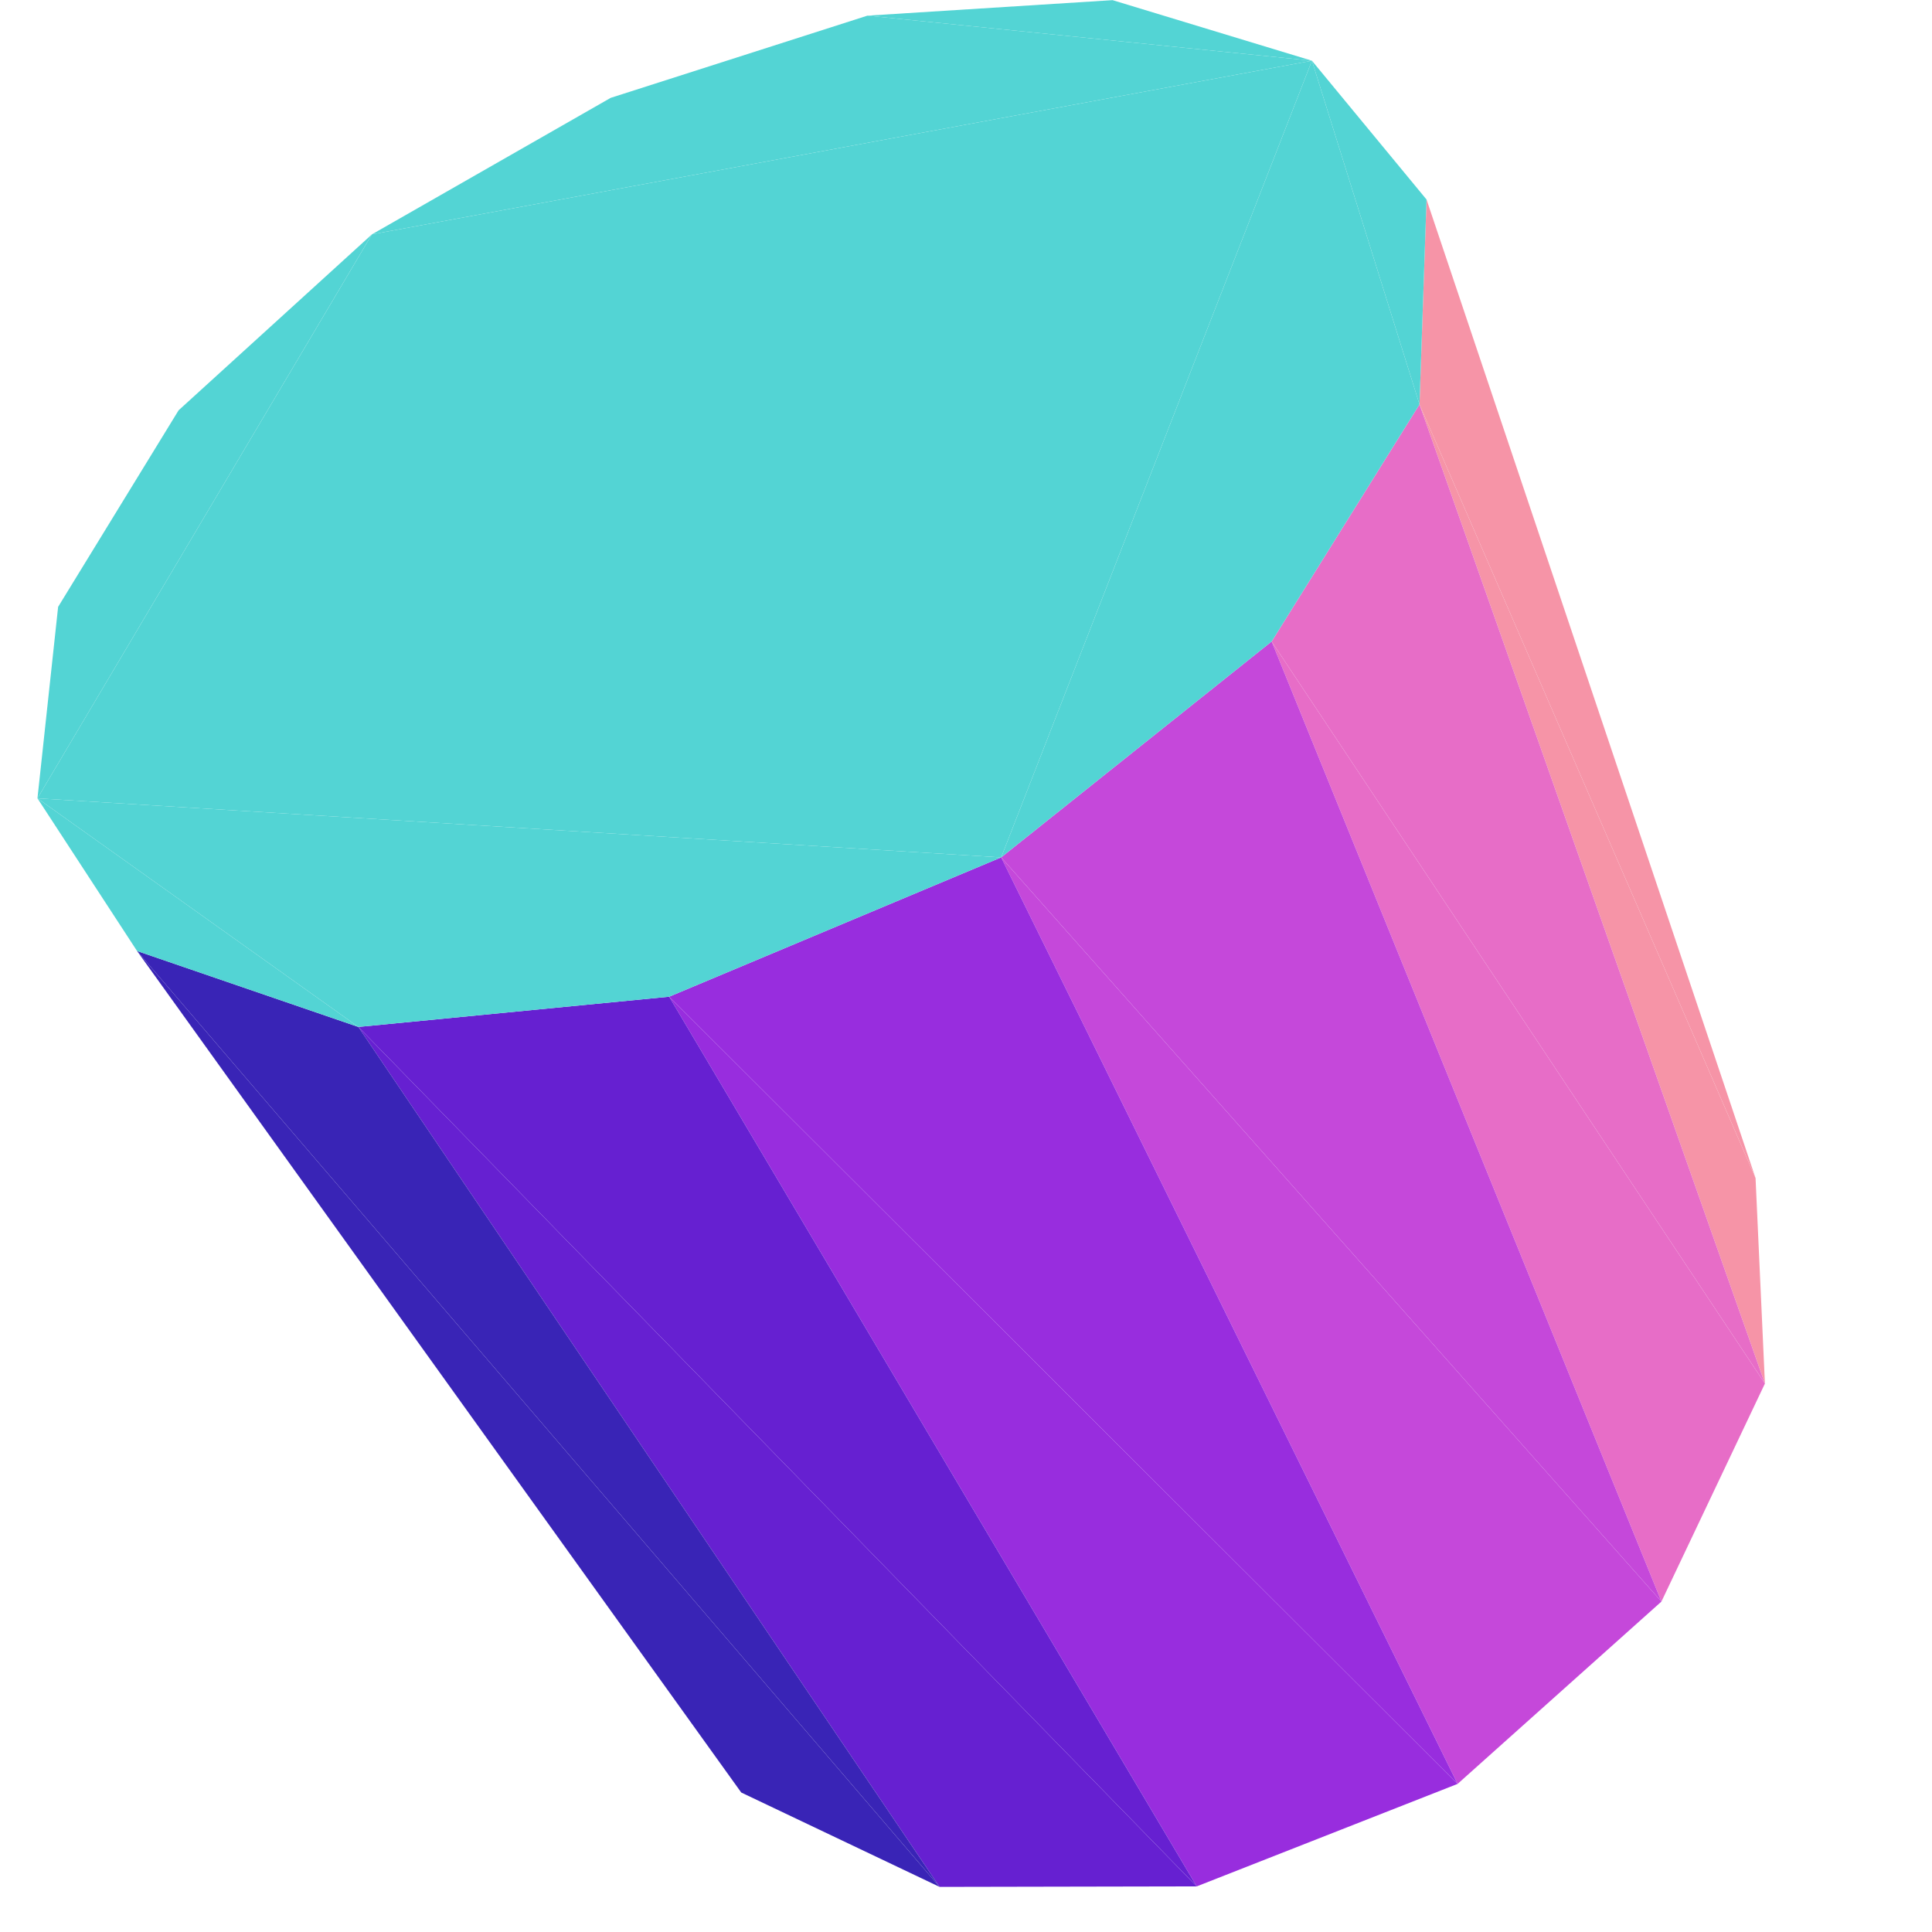
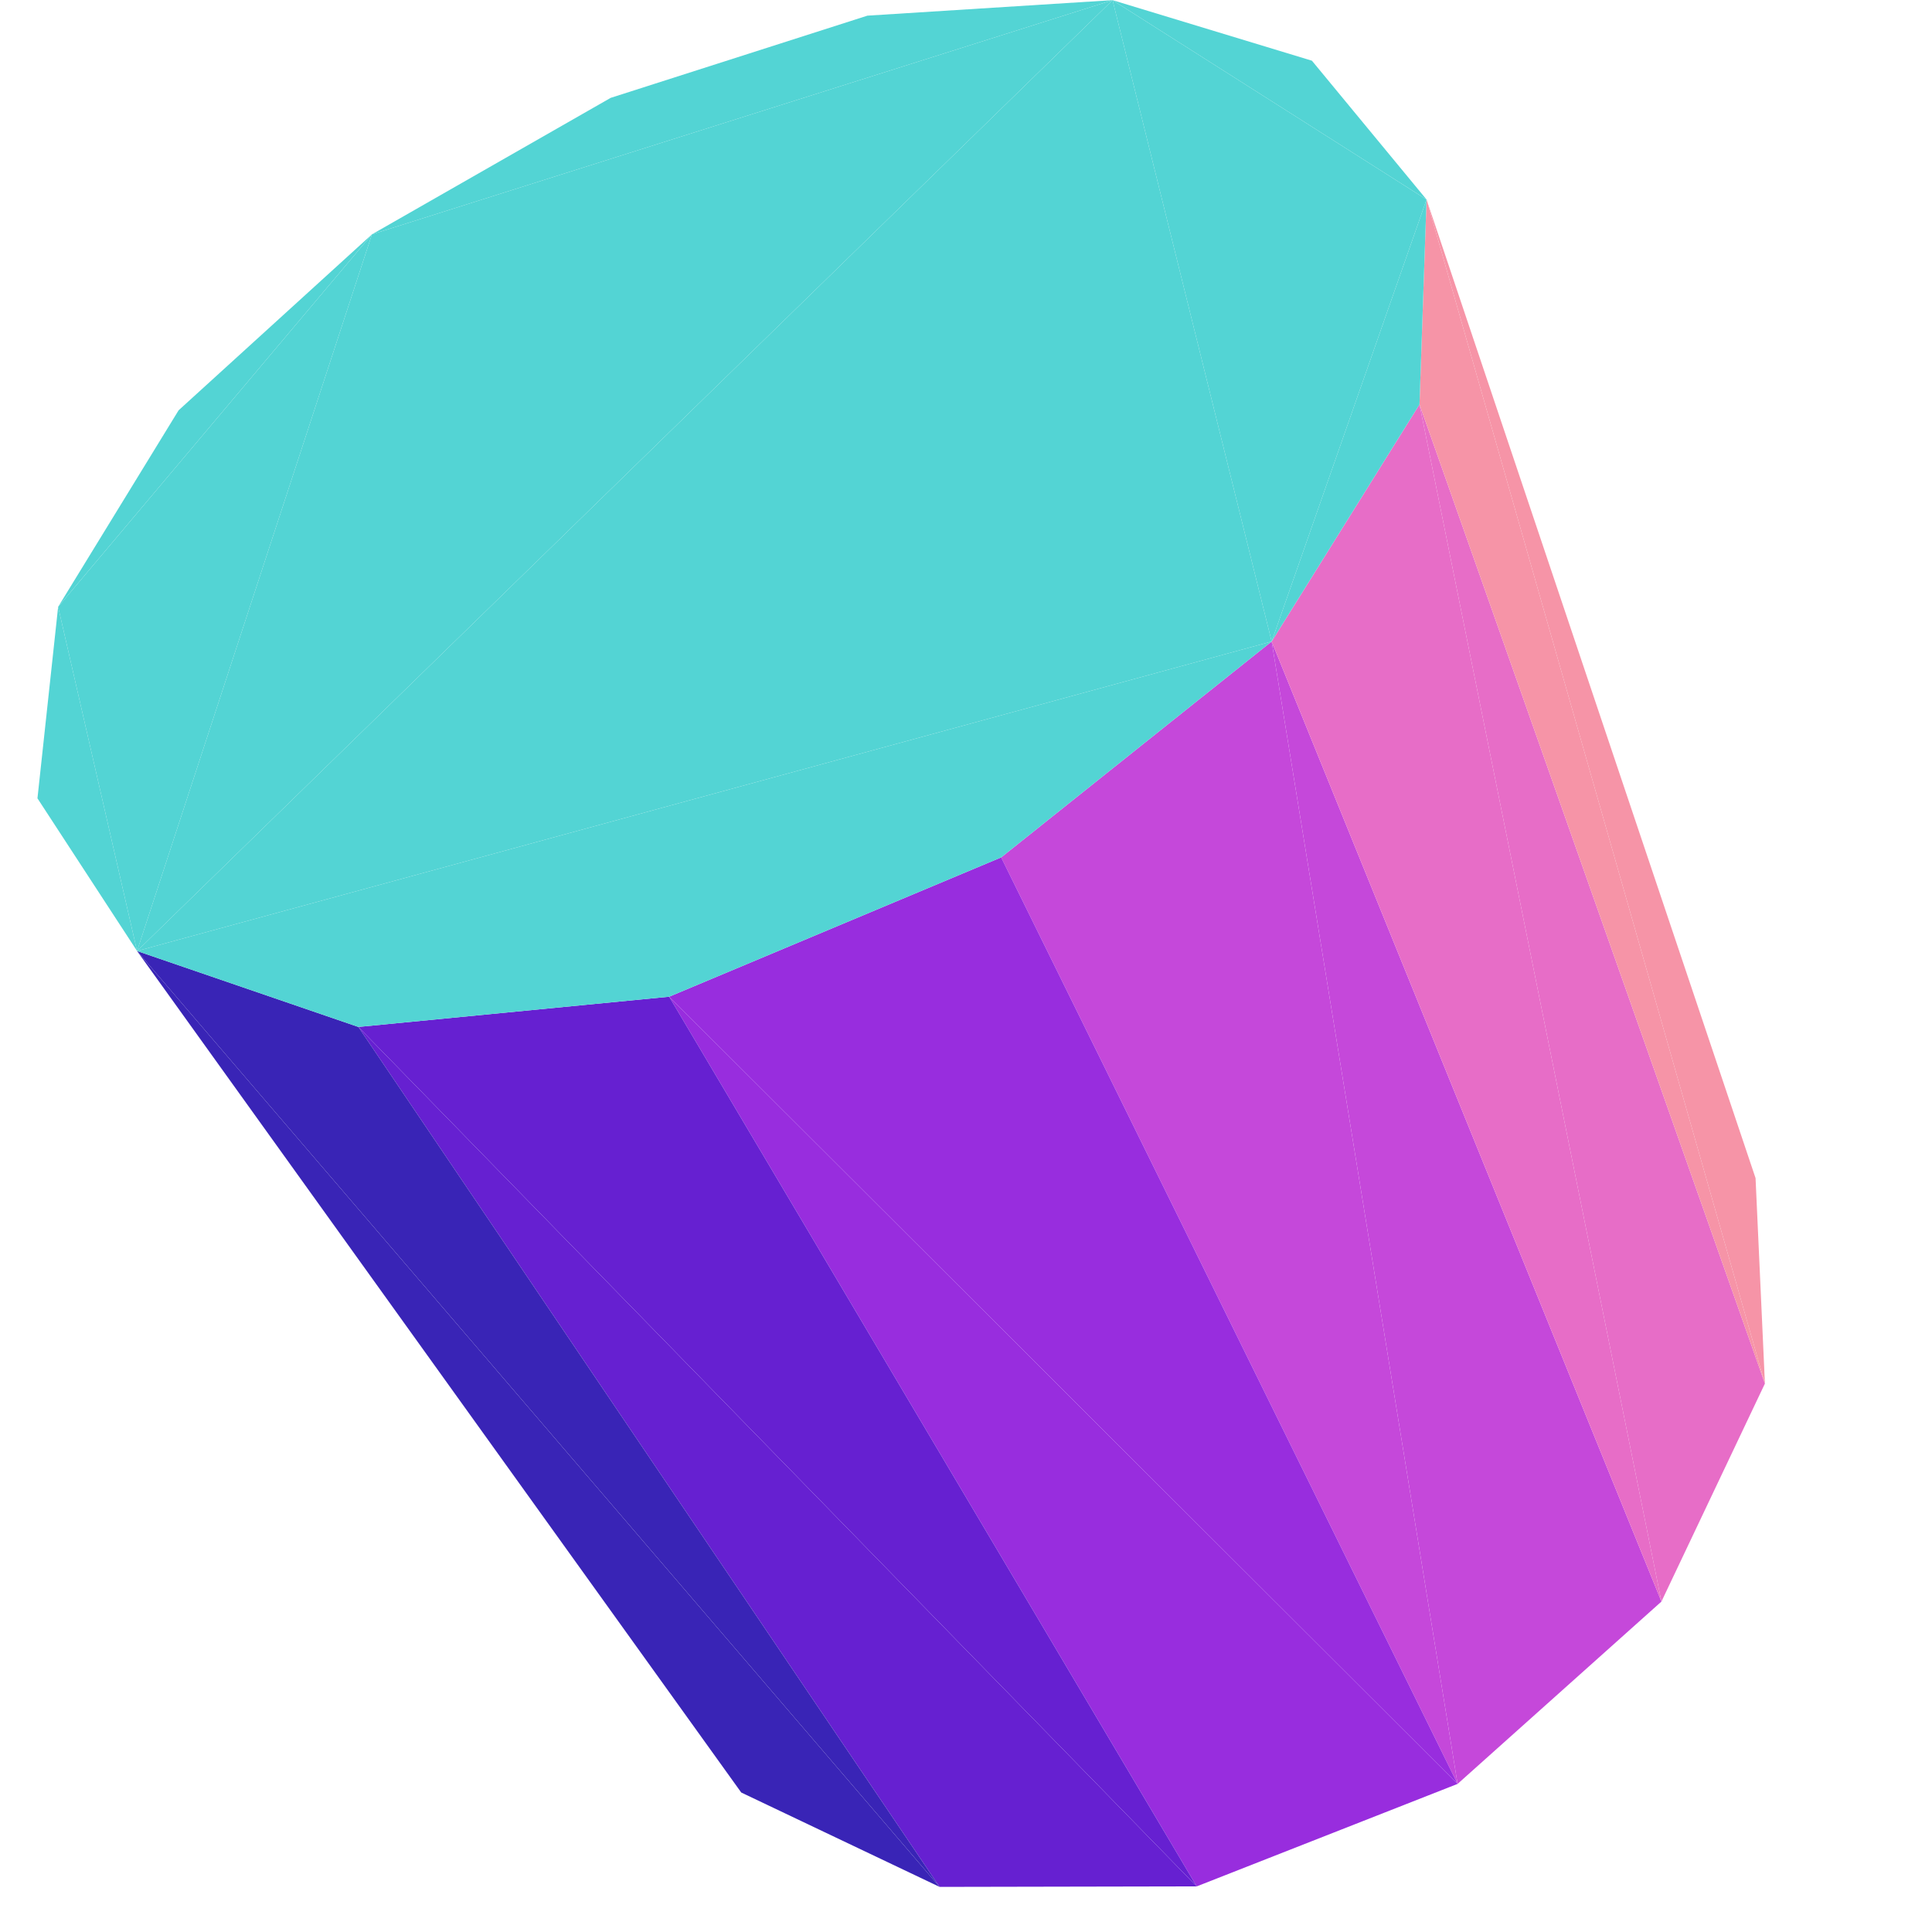
<svg xmlns="http://www.w3.org/2000/svg" viewBox="-250 -250 500 500" width="500" height="500">
-   <path d="M-25.516,-245.948L-91.959,-224.673L-153.744,-189.351zM89.526,-234.289L-25.516,-245.948L-153.744,-189.351z" style="fill:rgb(83,212,212)" />
-   <path d="M-6.833,238.326L-214.529,-3.879L-58.168,213.9z" style="fill:rgb(57,36,182)" />
-   <path d="M204.336,54.896L117.365,-145.344L206.759,108.064z" style="fill:rgb(246,148,167)" />
-   <path d="M-153.744,-189.351L-203.778,-143.814L-240.306,-43.393zM89.526,-234.289L37.935,-249.96L-25.516,-245.948zM-203.778,-143.814L-234.956,-92.95L-240.306,-43.393z" style="fill:rgb(83,212,212)" />
-   <path d="M59.708,238.196L-157.258,15.771L-6.833,238.326z" style="fill:rgb(102,32,209)" />
-   <path d="M206.759,108.064L79.104,-83.986L179.98,164.481z" style="fill:rgb(231,109,199)" />
-   <path d="M204.336,54.896L119.189,-198.359L117.365,-145.344z" style="fill:rgb(246,148,167)" />
-   <path d="M127.225,211.671L-76.821,7.947L59.708,238.196z" style="fill:rgb(152,45,222)" />
-   <path d="M179.98,164.481L9.1,-28.105L127.225,211.671z" style="fill:rgb(197,72,218)" />
-   <path d="M9.1,-28.105L89.526,-234.289L-153.744,-189.351zM-153.744,-189.351L-240.306,-43.393L9.1,-28.105z" style="fill:rgb(83,212,212)" />
+   <path d="M-25.516,-245.948L-91.959,-224.673L-153.744,-189.351zM37.935,-249.96L-25.516,-245.948L-153.744,-189.351z" style="fill:rgb(83,212,212)" />
+   <path d="M206.759,108.064L204.336,54.896L119.189,-198.359z" style="fill:rgb(246,148,167)" />
+   <path d="M-153.744,-189.351L-203.778,-143.814L-234.956,-92.95z" style="fill:rgb(83,212,212)" />
+   <path d="M-214.529,-3.879L-58.168,213.9L-6.833,238.326z" style="fill:rgb(57,36,182)" />
+   <path d="M179.98,164.481L206.759,108.064L117.365,-145.344z" style="fill:rgb(231,109,199)" />
+   <path d="M37.935,-249.96L-153.744,-189.351L-214.529,-3.879z" style="fill:rgb(83,212,212)" />
+   <path d="M-157.258,15.771L-6.833,238.326L59.708,238.196z" style="fill:rgb(102,32,209)" />
+   <path d="M-153.744,-189.351L-234.956,-92.95L-214.529,-3.879z" style="fill:rgb(83,212,212)" />
+   <path d="M127.225,211.671L179.98,164.481L79.104,-83.986z" style="fill:rgb(197,72,218)" />
+   <path d="M119.189,-198.359L89.526,-234.289L37.935,-249.96z" style="fill:rgb(83,212,212)" />
+   <path d="M-76.821,7.947L59.708,238.196L127.225,211.671z" style="fill:rgb(152,45,222)" />
+   <path d="M119.189,-198.359L117.365,-145.344L206.759,108.064z" style="fill:rgb(246,148,167)" />
+   <path d="M-234.956,-92.95L-240.306,-43.393L-214.529,-3.879z" style="fill:rgb(83,212,212)" />
  <path d="M-6.833,238.326L-157.258,15.771L-214.529,-3.879z" style="fill:rgb(57,36,182)" />
-   <path d="M206.759,108.064L117.365,-145.344L79.104,-83.986z" style="fill:rgb(231,109,199)" />
-   <path d="M117.365,-145.344L119.189,-198.359L89.526,-234.289z" style="fill:rgb(83,212,212)" />
+   <path d="M79.104,-83.986L119.189,-198.359L37.935,-249.96z" style="fill:rgb(83,212,212)" />
+   <path d="M117.365,-145.344L79.104,-83.986L179.98,164.481z" style="fill:rgb(231,109,199)" />
+   <path d="M-214.529,-3.879L79.104,-83.986L37.935,-249.96z" style="fill:rgb(83,212,212)" />
  <path d="M59.708,238.196L-76.821,7.947L-157.258,15.771z" style="fill:rgb(102,32,209)" />
-   <path d="M-240.306,-43.393L-214.529,-3.879L-157.258,15.771z" style="fill:rgb(83,212,212)" />
-   <path d="M179.98,164.481L79.104,-83.986L9.1,-28.105z" style="fill:rgb(197,72,218)" />
+   <path d="M79.104,-83.986L9.1,-28.105L127.225,211.671z" style="fill:rgb(197,72,218)" />
  <path d="M127.225,211.671L9.1,-28.105L-76.821,7.947z" style="fill:rgb(152,45,222)" />
-   <path d="M9.1,-28.105L117.365,-145.344L89.526,-234.289zM-240.306,-43.393L-157.258,15.771L9.1,-28.105zM9.1,-28.105L79.104,-83.986L117.365,-145.344zM-157.258,15.771L-76.821,7.947L9.1,-28.105z" style="fill:rgb(83,212,212)" />
+   <path d="M79.104,-83.986L117.365,-145.344L119.189,-198.359zM-214.529,-3.879L-157.258,15.771L-76.821,7.947zM-214.529,-3.879L-76.821,7.947L79.104,-83.986zM-76.821,7.947L9.1,-28.105L79.104,-83.986z" style="fill:rgb(83,212,212)" />
</svg>
